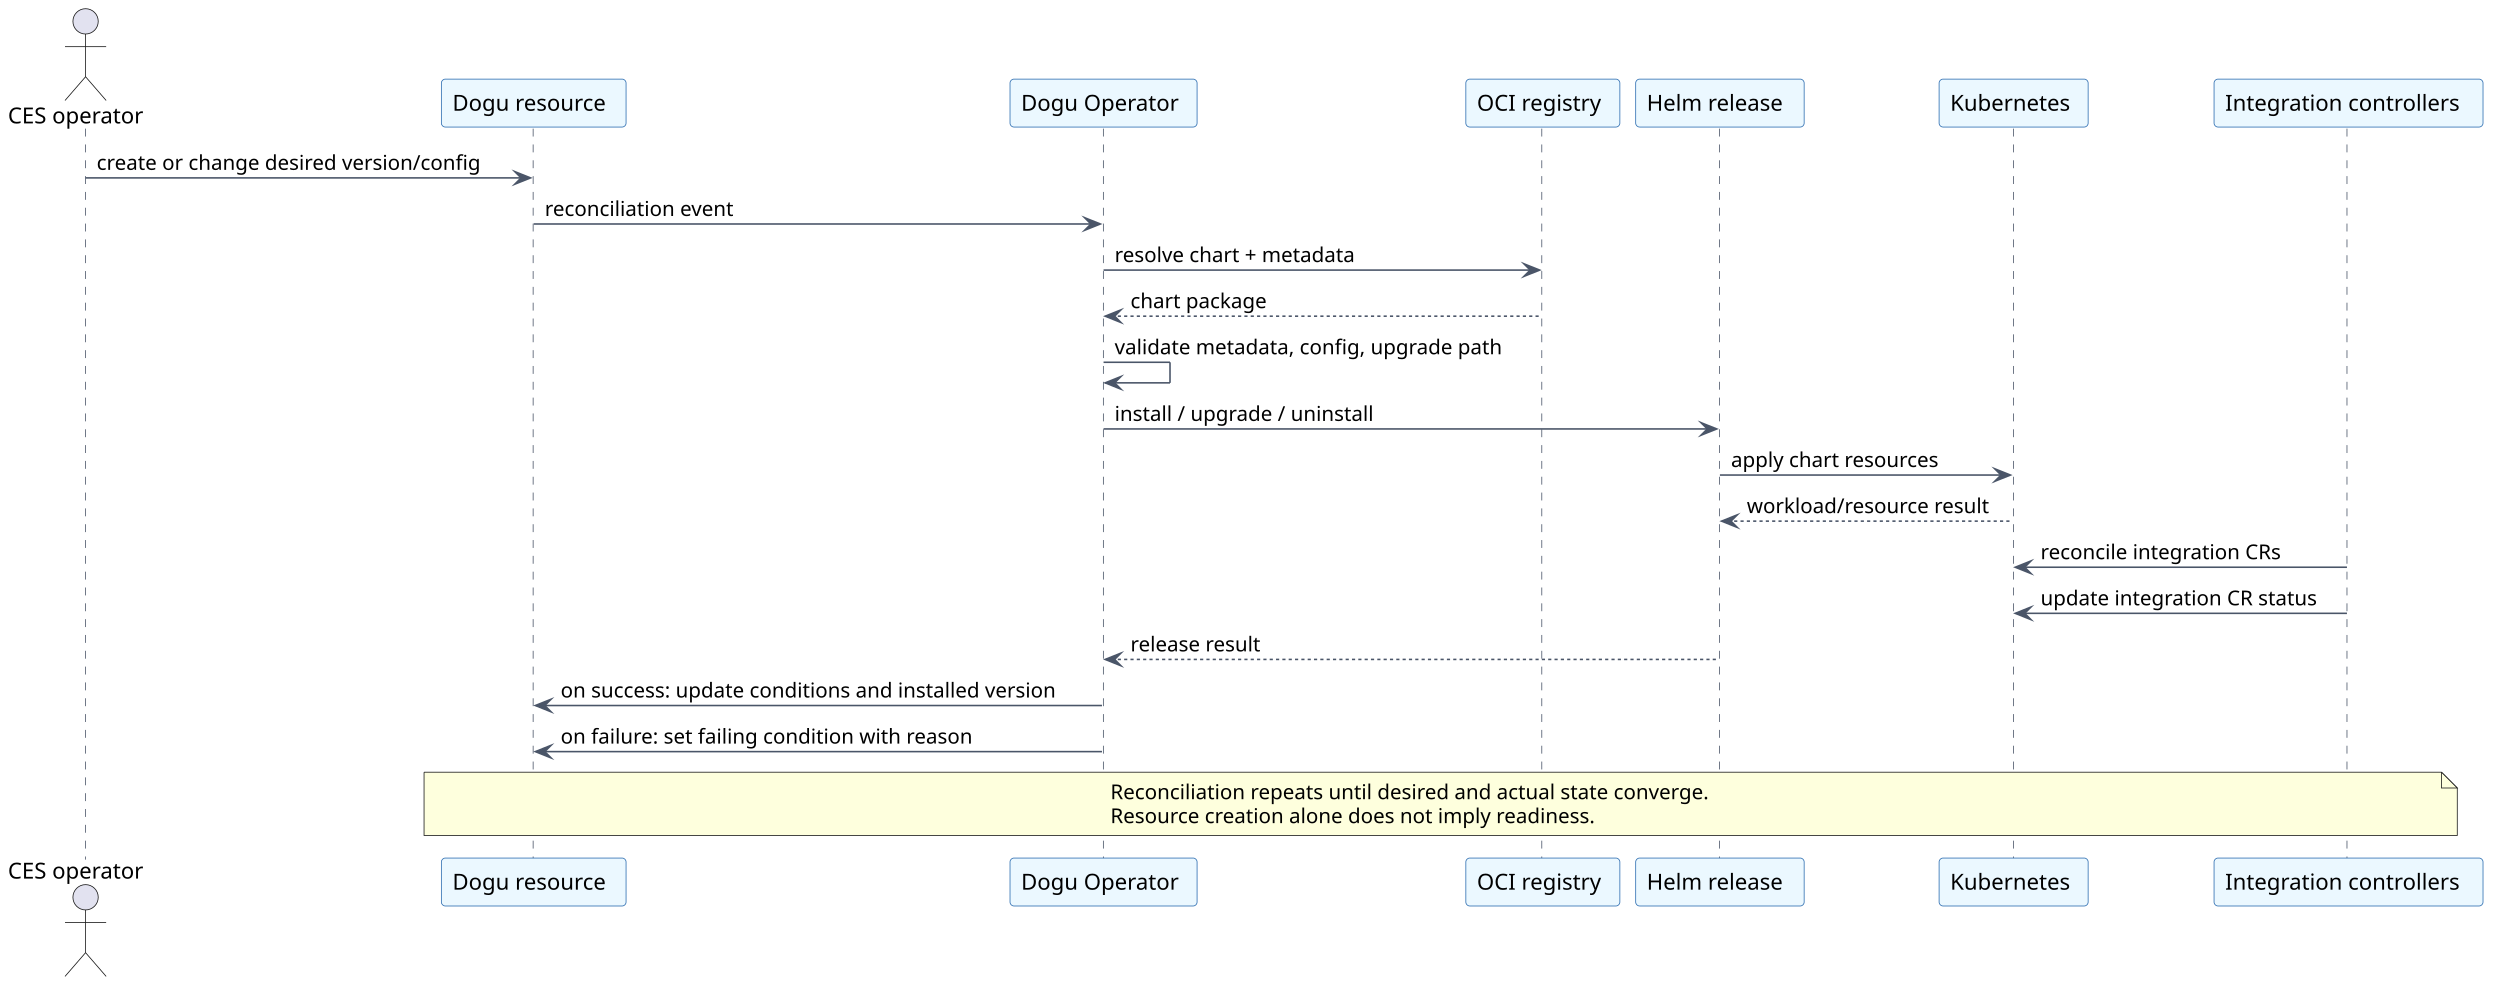
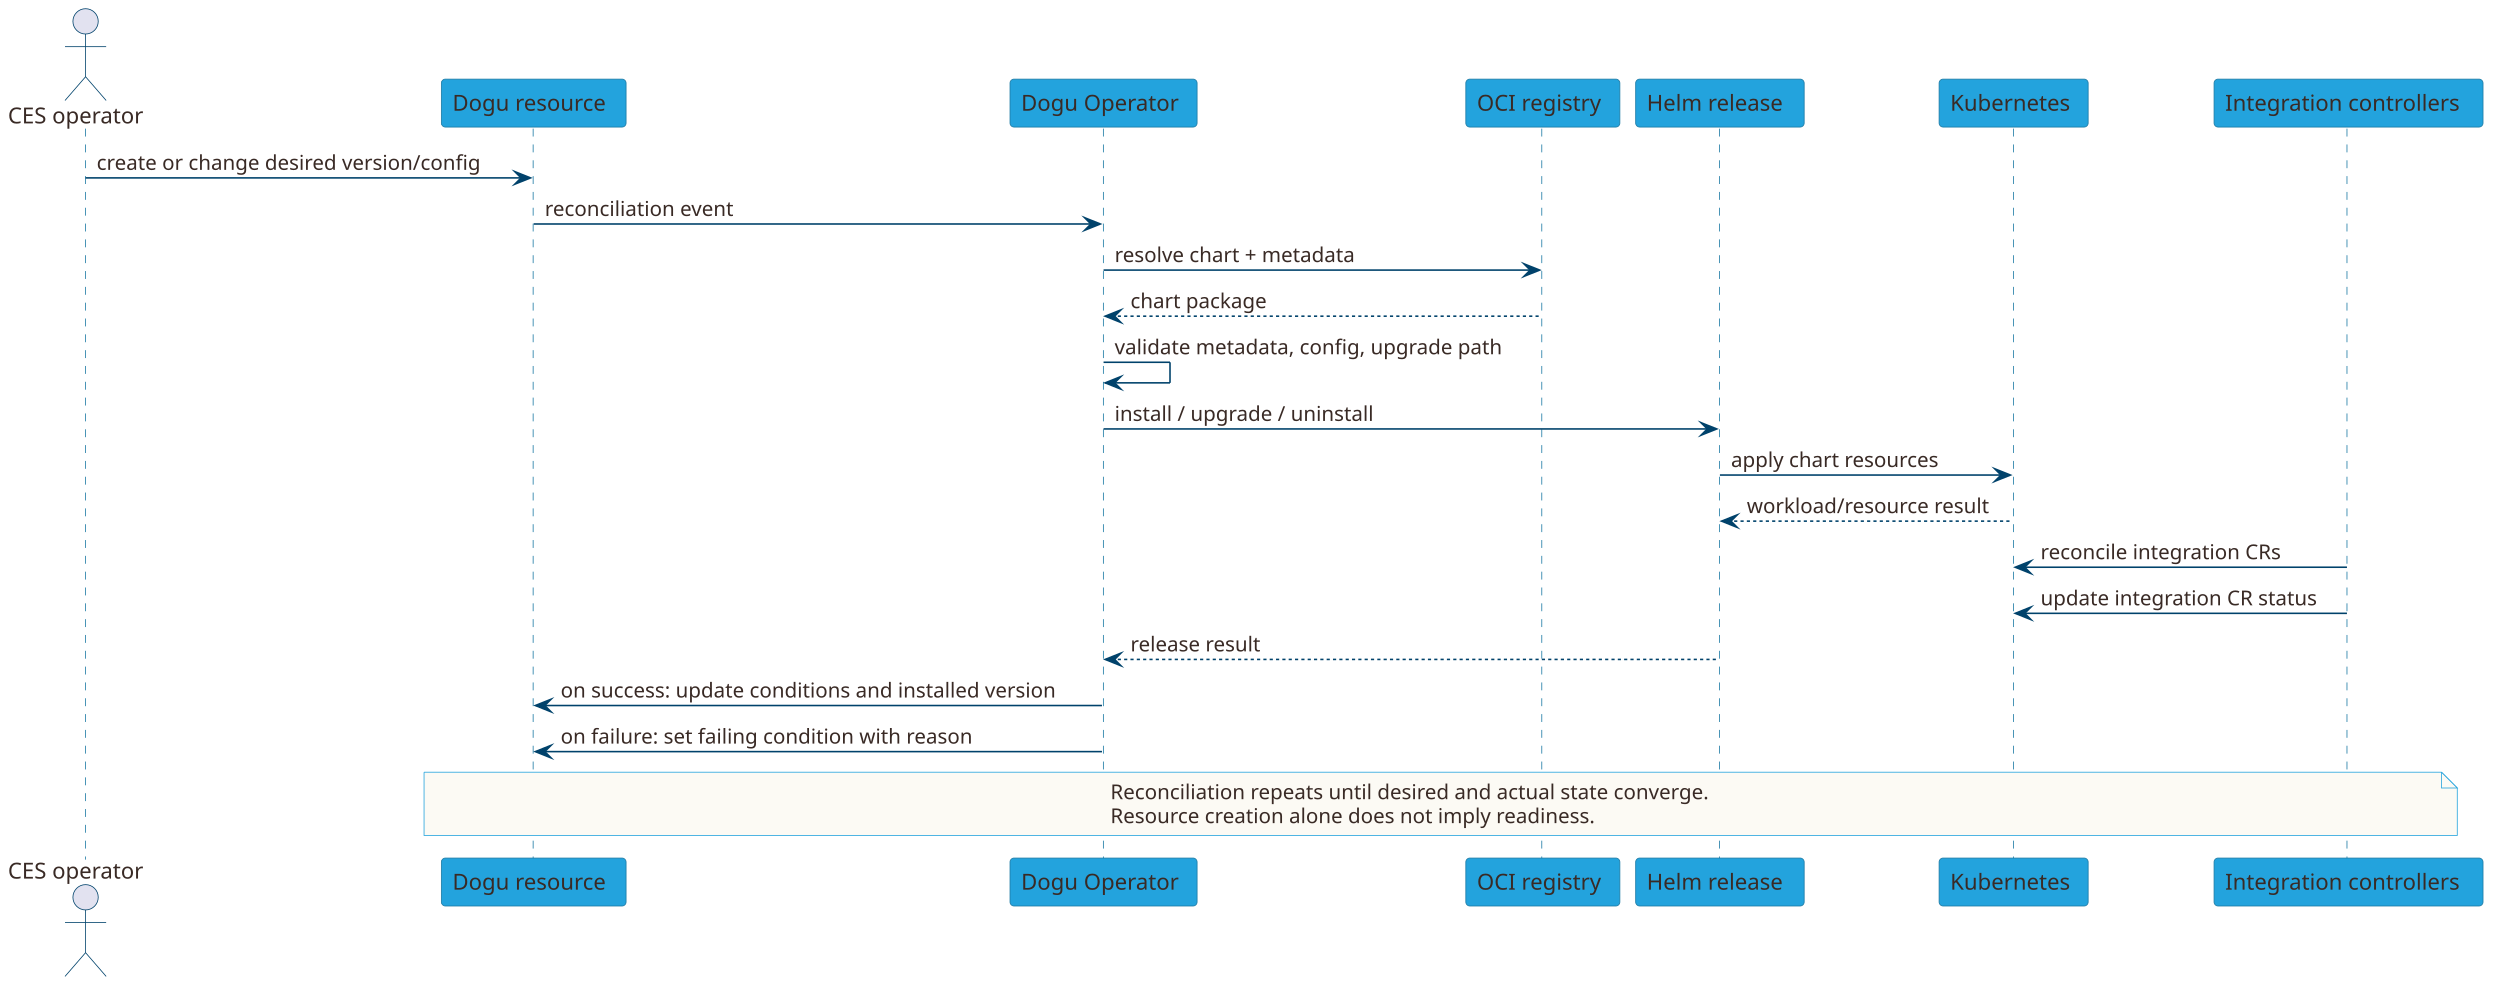
<svg xmlns="http://www.w3.org/2000/svg" contentStyleType="text/css" data-diagram-type="SEQUENCE" height="625px" preserveAspectRatio="none" style="width:1580px;height:625px;background:#FFFFFF;" version="1.1" viewBox="0 0 1580 625" width="1580px" zoomAndPan="magnify">
  <defs />
  <g>
-     <g class="participant-lifeline" data-entity-uid="part1" data-qualified-name="user" data-source-line="10" id="part1-lifeline">
+     <g class="participant-lifeline" data-entity-uid="part1" data-qualified-name="user" data-source-line="17" id="part1-lifeline">
      <g>
        <rect fill="#000000" fill-opacity="0" height="461.992" width="8" x="50.084" y="81.297" />
-         <line style="stroke:#4A5568;stroke-width:0.5;stroke-dasharray:5,5;" x1="54" x2="54" y1="81.297" y2="543.289" />
+         <line style="stroke:#1978A3;stroke-width:0.5;stroke-dasharray:5,5;" x1="54" x2="54" y1="81.297" y2="543.289" />
      </g>
    </g>
-     <g class="participant-lifeline" data-entity-uid="part2" data-qualified-name="dogu" data-source-line="11" id="part2-lifeline">
+     <g class="participant-lifeline" data-entity-uid="part2" data-qualified-name="dogu" data-source-line="18" id="part2-lifeline">
      <g>
        <rect fill="#000000" fill-opacity="0" height="461.992" width="8" x="333.31" y="81.297" />
-         <line style="stroke:#4A5568;stroke-width:0.5;stroke-dasharray:5,5;" x1="336.948" x2="336.948" y1="81.297" y2="543.289" />
+         <line style="stroke:#1978A3;stroke-width:0.5;stroke-dasharray:5,5;" x1="336.948" x2="336.948" y1="81.297" y2="543.289" />
      </g>
    </g>
-     <g class="participant-lifeline" data-entity-uid="part3" data-qualified-name="operator" data-source-line="12" id="part3-lifeline">
+     <g class="participant-lifeline" data-entity-uid="part3" data-qualified-name="operator" data-source-line="19" id="part3-lifeline">
      <g>
        <rect fill="#000000" fill-opacity="0" height="461.992" width="8" x="693.444" y="81.297" />
-         <line style="stroke:#4A5568;stroke-width:0.5;stroke-dasharray:5,5;" x1="697.333" x2="697.333" y1="81.297" y2="543.289" />
+         <line style="stroke:#1978A3;stroke-width:0.5;stroke-dasharray:5,5;" x1="697.333" x2="697.333" y1="81.297" y2="543.289" />
      </g>
    </g>
-     <g class="participant-lifeline" data-entity-uid="part4" data-qualified-name="registry" data-source-line="13" id="part4-lifeline">
+     <g class="participant-lifeline" data-entity-uid="part4" data-qualified-name="registry" data-source-line="20" id="part4-lifeline">
      <g>
        <rect fill="#000000" fill-opacity="0" height="461.992" width="8" x="971.081" y="81.297" />
-         <line style="stroke:#4A5568;stroke-width:0.5;stroke-dasharray:5,5;" x1="974.409" x2="974.409" y1="81.297" y2="543.289" />
+         <line style="stroke:#1978A3;stroke-width:0.5;stroke-dasharray:5,5;" x1="974.409" x2="974.409" y1="81.297" y2="543.289" />
      </g>
    </g>
-     <g class="participant-lifeline" data-entity-uid="part5" data-qualified-name="helm" data-source-line="14" id="part5-lifeline">
+     <g class="participant-lifeline" data-entity-uid="part5" data-qualified-name="helm" data-source-line="21" id="part5-lifeline">
      <g>
        <rect fill="#000000" fill-opacity="0" height="461.992" width="8" x="1082.991" y="81.297" />
-         <line style="stroke:#4A5568;stroke-width:0.5;stroke-dasharray:5,5;" x1="1086.753" x2="1086.753" y1="81.297" y2="543.289" />
+         <line style="stroke:#1978A3;stroke-width:0.5;stroke-dasharray:5,5;" x1="1086.753" x2="1086.753" y1="81.297" y2="543.289" />
      </g>
    </g>
-     <g class="participant-lifeline" data-entity-uid="part6" data-qualified-name="kubernetes" data-source-line="15" id="part6-lifeline">
+     <g class="participant-lifeline" data-entity-uid="part6" data-qualified-name="kubernetes" data-source-line="22" id="part6-lifeline">
      <g>
        <rect fill="#000000" fill-opacity="0" height="461.992" width="8" x="1268.609" y="81.297" />
-         <line style="stroke:#4A5568;stroke-width:0.5;stroke-dasharray:5,5;" x1="1272.513" x2="1272.513" y1="81.297" y2="543.289" />
+         <line style="stroke:#1978A3;stroke-width:0.5;stroke-dasharray:5,5;" x1="1272.513" x2="1272.513" y1="81.297" y2="543.289" />
      </g>
    </g>
-     <g class="participant-lifeline" data-entity-uid="part7" data-qualified-name="integrations" data-source-line="16" id="part7-lifeline">
+     <g class="participant-lifeline" data-entity-uid="part7" data-qualified-name="integrations" data-source-line="23" id="part7-lifeline">
      <g>
        <rect fill="#000000" fill-opacity="0" height="461.992" width="8" x="1480.277" y="81.297" />
-         <line style="stroke:#4A5568;stroke-width:0.5;stroke-dasharray:5,5;" x1="1483.286" x2="1483.286" y1="81.297" y2="543.289" />
+         <line style="stroke:#1978A3;stroke-width:0.5;stroke-dasharray:5,5;" x1="1483.286" x2="1483.286" y1="81.297" y2="543.289" />
      </g>
    </g>
-     <g class="participant participant-head" data-entity-uid="part1" data-qualified-name="user" data-source-line="10" id="part1-head">
-       <text fill="#000000" font-family="sans-serif" font-size="14" lengthAdjust="spacing" textLength="92.169" x="5" y="77.995">CES operator</text>
-       <ellipse cx="54.084" cy="13.5" fill="#E2E2F0" rx="8" ry="8" style="stroke:#181818;stroke-width:0.5;" />
-       <path d="M54.084,21.5 L54.084,48.5 M41.084,29.5 L67.085,29.5 M54.084,48.5 L41.084,63.5 M54.084,48.5 L67.085,63.5" fill="none" style="stroke:#181818;stroke-width:0.5;" />
+     <g class="participant participant-head" data-entity-uid="part1" data-qualified-name="user" data-source-line="17" id="part1-head">
+       <text fill="#392A25" font-family="sans-serif" font-size="14" lengthAdjust="spacing" textLength="92.169" x="5" y="77.995">CES operator</text>
+       <ellipse cx="54.084" cy="13.5" fill="#E2E2F0" rx="8" ry="8" style="stroke:#00426B;stroke-width:0.5;" />
+       <path d="M54.084,21.5 L54.084,48.5 M41.084,29.5 L67.085,29.5 M54.084,48.5 L41.084,63.5 M54.084,48.5 L67.085,63.5" fill="none" style="stroke:#00426B;stroke-width:0.5;" />
    </g>
-     <g class="participant participant-tail" data-entity-uid="part1" data-qualified-name="user" data-source-line="10" id="part1-tail">
-       <text fill="#000000" font-family="sans-serif" font-size="14" lengthAdjust="spacing" textLength="92.169" x="5" y="555.284">CES operator</text>
-       <ellipse cx="54.084" cy="567.086" fill="#E2E2F0" rx="8" ry="8" style="stroke:#181818;stroke-width:0.5;" />
-       <path d="M54.084,575.086 L54.084,602.086 M41.084,583.086 L67.085,583.086 M54.084,602.086 L41.084,617.086 M54.084,602.086 L67.085,617.086" fill="none" style="stroke:#181818;stroke-width:0.5;" />
+     <g class="participant participant-tail" data-entity-uid="part1" data-qualified-name="user" data-source-line="17" id="part1-tail">
+       <text fill="#392A25" font-family="sans-serif" font-size="14" lengthAdjust="spacing" textLength="92.169" x="5" y="555.284">CES operator</text>
+       <ellipse cx="54.084" cy="567.086" fill="#E2E2F0" rx="8" ry="8" style="stroke:#00426B;stroke-width:0.5;" />
+       <path d="M54.084,575.086 L54.084,602.086 M41.084,583.086 L67.085,583.086 M54.084,602.086 L41.084,617.086 M54.084,602.086 L67.085,617.086" fill="none" style="stroke:#00426B;stroke-width:0.5;" />
    </g>
-     <g class="participant participant-head" data-entity-uid="part2" data-qualified-name="dogu" data-source-line="11" id="part2-head">
-       <rect fill="#EBF8FF" height="30.297" rx="2.5" ry="2.5" style="stroke:#2B6CB0;stroke-width:0.5;" width="116.724" x="278.948" y="50" />
-       <text fill="#000000" font-family="sans-serif" font-size="14" lengthAdjust="spacing" textLength="102.724" x="285.948" y="69.995">Dogu resource</text>
+     <g class="participant participant-head" data-entity-uid="part2" data-qualified-name="dogu" data-source-line="18" id="part2-head">
+       <rect fill="#23A3DD" height="30.297" rx="2.5" ry="2.5" style="stroke:#1978A3;stroke-width:0.5;" width="116.724" x="278.948" y="50" />
+       <text fill="#392A25" font-family="sans-serif" font-size="14" lengthAdjust="spacing" textLength="102.724" x="285.948" y="69.995">Dogu resource</text>
    </g>
-     <g class="participant participant-tail" data-entity-uid="part2" data-qualified-name="dogu" data-source-line="11" id="part2-tail">
-       <rect fill="#EBF8FF" height="30.297" rx="2.5" ry="2.5" style="stroke:#2B6CB0;stroke-width:0.5;" width="116.724" x="278.948" y="542.289" />
-       <text fill="#000000" font-family="sans-serif" font-size="14" lengthAdjust="spacing" textLength="102.724" x="285.948" y="562.284">Dogu resource</text>
+     <g class="participant participant-tail" data-entity-uid="part2" data-qualified-name="dogu" data-source-line="18" id="part2-tail">
+       <rect fill="#23A3DD" height="30.297" rx="2.5" ry="2.5" style="stroke:#1978A3;stroke-width:0.5;" width="116.724" x="278.948" y="542.289" />
+       <text fill="#392A25" font-family="sans-serif" font-size="14" lengthAdjust="spacing" textLength="102.724" x="285.948" y="562.284">Dogu resource</text>
    </g>
-     <g class="participant participant-head" data-entity-uid="part3" data-qualified-name="operator" data-source-line="12" id="part3-head">
-       <rect fill="#EBF8FF" height="30.297" rx="2.5" ry="2.5" style="stroke:#2B6CB0;stroke-width:0.5;" width="118.221" x="638.333" y="50" />
-       <text fill="#000000" font-family="sans-serif" font-size="14" lengthAdjust="spacing" textLength="104.221" x="645.333" y="69.995">Dogu Operator</text>
+     <g class="participant participant-head" data-entity-uid="part3" data-qualified-name="operator" data-source-line="19" id="part3-head">
+       <rect fill="#23A3DD" height="30.297" rx="2.5" ry="2.5" style="stroke:#1978A3;stroke-width:0.5;" width="118.221" x="638.333" y="50" />
+       <text fill="#392A25" font-family="sans-serif" font-size="14" lengthAdjust="spacing" textLength="104.221" x="645.333" y="69.995">Dogu Operator</text>
    </g>
-     <g class="participant participant-tail" data-entity-uid="part3" data-qualified-name="operator" data-source-line="12" id="part3-tail">
-       <rect fill="#EBF8FF" height="30.297" rx="2.5" ry="2.5" style="stroke:#2B6CB0;stroke-width:0.5;" width="118.221" x="638.333" y="542.289" />
-       <text fill="#000000" font-family="sans-serif" font-size="14" lengthAdjust="spacing" textLength="104.221" x="645.333" y="562.284">Dogu Operator</text>
+     <g class="participant participant-tail" data-entity-uid="part3" data-qualified-name="operator" data-source-line="19" id="part3-tail">
+       <rect fill="#23A3DD" height="30.297" rx="2.5" ry="2.5" style="stroke:#1978A3;stroke-width:0.5;" width="118.221" x="638.333" y="542.289" />
+       <text fill="#392A25" font-family="sans-serif" font-size="14" lengthAdjust="spacing" textLength="104.221" x="645.333" y="562.284">Dogu Operator</text>
    </g>
-     <g class="participant participant-head" data-entity-uid="part4" data-qualified-name="registry" data-source-line="13" id="part4-head">
-       <rect fill="#EBF8FF" height="30.297" rx="2.5" ry="2.5" style="stroke:#2B6CB0;stroke-width:0.5;" width="97.344" x="926.409" y="50" />
-       <text fill="#000000" font-family="sans-serif" font-size="14" lengthAdjust="spacing" textLength="83.344" x="933.409" y="69.995">OCI registry</text>
+     <g class="participant participant-head" data-entity-uid="part4" data-qualified-name="registry" data-source-line="20" id="part4-head">
+       <rect fill="#23A3DD" height="30.297" rx="2.5" ry="2.5" style="stroke:#1978A3;stroke-width:0.5;" width="97.344" x="926.409" y="50" />
+       <text fill="#392A25" font-family="sans-serif" font-size="14" lengthAdjust="spacing" textLength="83.344" x="933.409" y="69.995">OCI registry</text>
    </g>
-     <g class="participant participant-tail" data-entity-uid="part4" data-qualified-name="registry" data-source-line="13" id="part4-tail">
-       <rect fill="#EBF8FF" height="30.297" rx="2.5" ry="2.5" style="stroke:#2B6CB0;stroke-width:0.5;" width="97.344" x="926.409" y="542.289" />
-       <text fill="#000000" font-family="sans-serif" font-size="14" lengthAdjust="spacing" textLength="83.344" x="933.409" y="562.284">OCI registry</text>
+     <g class="participant participant-tail" data-entity-uid="part4" data-qualified-name="registry" data-source-line="20" id="part4-tail">
+       <rect fill="#23A3DD" height="30.297" rx="2.5" ry="2.5" style="stroke:#1978A3;stroke-width:0.5;" width="97.344" x="926.409" y="542.289" />
+       <text fill="#392A25" font-family="sans-serif" font-size="14" lengthAdjust="spacing" textLength="83.344" x="933.409" y="562.284">OCI registry</text>
    </g>
-     <g class="participant participant-head" data-entity-uid="part5" data-qualified-name="helm" data-source-line="14" id="part5-head">
-       <rect fill="#EBF8FF" height="30.297" rx="2.5" ry="2.5" style="stroke:#2B6CB0;stroke-width:0.5;" width="106.477" x="1033.753" y="50" />
-       <text fill="#000000" font-family="sans-serif" font-size="14" lengthAdjust="spacing" textLength="92.477" x="1040.753" y="69.995">Helm release</text>
+     <g class="participant participant-head" data-entity-uid="part5" data-qualified-name="helm" data-source-line="21" id="part5-head">
+       <rect fill="#23A3DD" height="30.297" rx="2.5" ry="2.5" style="stroke:#1978A3;stroke-width:0.5;" width="106.477" x="1033.753" y="50" />
+       <text fill="#392A25" font-family="sans-serif" font-size="14" lengthAdjust="spacing" textLength="92.477" x="1040.753" y="69.995">Helm release</text>
    </g>
-     <g class="participant participant-tail" data-entity-uid="part5" data-qualified-name="helm" data-source-line="14" id="part5-tail">
-       <rect fill="#EBF8FF" height="30.297" rx="2.5" ry="2.5" style="stroke:#2B6CB0;stroke-width:0.5;" width="106.477" x="1033.753" y="542.289" />
-       <text fill="#000000" font-family="sans-serif" font-size="14" lengthAdjust="spacing" textLength="92.477" x="1040.753" y="562.284">Helm release</text>
+     <g class="participant participant-tail" data-entity-uid="part5" data-qualified-name="helm" data-source-line="21" id="part5-tail">
+       <rect fill="#23A3DD" height="30.297" rx="2.5" ry="2.5" style="stroke:#1978A3;stroke-width:0.5;" width="106.477" x="1033.753" y="542.289" />
+       <text fill="#392A25" font-family="sans-serif" font-size="14" lengthAdjust="spacing" textLength="92.477" x="1040.753" y="562.284">Helm release</text>
    </g>
-     <g class="participant participant-head" data-entity-uid="part6" data-qualified-name="kubernetes" data-source-line="15" id="part6-head">
-       <rect fill="#EBF8FF" height="30.297" rx="2.5" ry="2.5" style="stroke:#2B6CB0;stroke-width:0.5;" width="94.192" x="1225.513" y="50" />
-       <text fill="#000000" font-family="sans-serif" font-size="14" lengthAdjust="spacing" textLength="80.192" x="1232.513" y="69.995">Kubernetes</text>
+     <g class="participant participant-head" data-entity-uid="part6" data-qualified-name="kubernetes" data-source-line="22" id="part6-head">
+       <rect fill="#23A3DD" height="30.297" rx="2.5" ry="2.5" style="stroke:#1978A3;stroke-width:0.5;" width="94.192" x="1225.513" y="50" />
+       <text fill="#392A25" font-family="sans-serif" font-size="14" lengthAdjust="spacing" textLength="80.192" x="1232.513" y="69.995">Kubernetes</text>
    </g>
-     <g class="participant participant-tail" data-entity-uid="part6" data-qualified-name="kubernetes" data-source-line="15" id="part6-tail">
-       <rect fill="#EBF8FF" height="30.297" rx="2.5" ry="2.5" style="stroke:#2B6CB0;stroke-width:0.5;" width="94.192" x="1225.513" y="542.289" />
-       <text fill="#000000" font-family="sans-serif" font-size="14" lengthAdjust="spacing" textLength="80.192" x="1232.513" y="562.284">Kubernetes</text>
+     <g class="participant participant-tail" data-entity-uid="part6" data-qualified-name="kubernetes" data-source-line="22" id="part6-tail">
+       <rect fill="#23A3DD" height="30.297" rx="2.5" ry="2.5" style="stroke:#1978A3;stroke-width:0.5;" width="94.192" x="1225.513" y="542.289" />
+       <text fill="#392A25" font-family="sans-serif" font-size="14" lengthAdjust="spacing" textLength="80.192" x="1232.513" y="562.284">Kubernetes</text>
    </g>
-     <g class="participant participant-head" data-entity-uid="part7" data-qualified-name="integrations" data-source-line="16" id="part7-head">
-       <rect fill="#EBF8FF" height="30.297" rx="2.5" ry="2.5" style="stroke:#2B6CB0;stroke-width:0.5;" width="169.982" x="1399.286" y="50" />
-       <text fill="#000000" font-family="sans-serif" font-size="14" lengthAdjust="spacing" textLength="155.982" x="1406.286" y="69.995">Integration controllers</text>
+     <g class="participant participant-head" data-entity-uid="part7" data-qualified-name="integrations" data-source-line="23" id="part7-head">
+       <rect fill="#23A3DD" height="30.297" rx="2.5" ry="2.5" style="stroke:#1978A3;stroke-width:0.5;" width="169.982" x="1399.286" y="50" />
+       <text fill="#392A25" font-family="sans-serif" font-size="14" lengthAdjust="spacing" textLength="155.982" x="1406.286" y="69.995">Integration controllers</text>
    </g>
-     <g class="participant participant-tail" data-entity-uid="part7" data-qualified-name="integrations" data-source-line="16" id="part7-tail">
-       <rect fill="#EBF8FF" height="30.297" rx="2.5" ry="2.5" style="stroke:#2B6CB0;stroke-width:0.5;" width="169.982" x="1399.286" y="542.289" />
-       <text fill="#000000" font-family="sans-serif" font-size="14" lengthAdjust="spacing" textLength="155.982" x="1406.286" y="562.284">Integration controllers</text>
+     <g class="participant participant-tail" data-entity-uid="part7" data-qualified-name="integrations" data-source-line="23" id="part7-tail">
+       <rect fill="#23A3DD" height="30.297" rx="2.5" ry="2.5" style="stroke:#1978A3;stroke-width:0.5;" width="169.982" x="1399.286" y="542.289" />
+       <text fill="#392A25" font-family="sans-serif" font-size="14" lengthAdjust="spacing" textLength="155.982" x="1406.286" y="562.284">Integration controllers</text>
    </g>
-     <g class="message" data-entity-1="part1" data-entity-2="part2" data-source-line="18" id="msg1">
-       <polygon fill="#4A5568" points="325.31,108.43,335.31,112.43,325.31,116.43,329.31,112.43" style="stroke:#4A5568;stroke-width:1;stroke-linejoin:miter;stroke-miterlimit:10;" />
-       <line style="stroke:#4A5568;stroke-width:1;" x1="54.084" x2="331.31" y1="112.43" y2="112.43" />
-       <text fill="#000000" font-family="sans-serif" font-size="13" lengthAdjust="spacing" textLength="259.226" x="61.084" y="107.364">create or change desired version/config</text>
+     <g class="message" data-entity-1="part1" data-entity-2="part2" data-source-line="25" id="msg1">
+       <polygon fill="#00426B" points="325.31,108.43,335.31,112.43,325.31,116.43,329.31,112.43" style="stroke:#00426B;stroke-width:1;stroke-linejoin:miter;stroke-miterlimit:10;" />
+       <line style="stroke:#00426B;stroke-width:1;" x1="54.084" x2="331.31" y1="112.43" y2="112.43" />
+       <text fill="#392A25" font-family="sans-serif" font-size="13" lengthAdjust="spacing" textLength="259.226" x="61.084" y="107.364">create or change desired version/config</text>
    </g>
-     <g class="message" data-entity-1="part2" data-entity-2="part3" data-source-line="19" id="msg2">
-       <polygon fill="#4A5568" points="685.444,137.562,695.444,141.562,685.444,145.562,689.444,141.562" style="stroke:#4A5568;stroke-width:1;stroke-linejoin:miter;stroke-miterlimit:10;" />
-       <line style="stroke:#4A5568;stroke-width:1;" x1="337.31" x2="691.444" y1="141.562" y2="141.562" />
-       <text fill="#000000" font-family="sans-serif" font-size="13" lengthAdjust="spacing" textLength="128.692" x="344.31" y="136.497">reconciliation event</text>
+     <g class="message" data-entity-1="part2" data-entity-2="part3" data-source-line="26" id="msg2">
+       <polygon fill="#00426B" points="685.444,137.562,695.444,141.562,685.444,145.562,689.444,141.562" style="stroke:#00426B;stroke-width:1;stroke-linejoin:miter;stroke-miterlimit:10;" />
+       <line style="stroke:#00426B;stroke-width:1;" x1="337.31" x2="691.444" y1="141.562" y2="141.562" />
+       <text fill="#392A25" font-family="sans-serif" font-size="13" lengthAdjust="spacing" textLength="128.692" x="344.31" y="136.497">reconciliation event</text>
    </g>
-     <g class="message" data-entity-1="part3" data-entity-2="part4" data-source-line="20" id="msg3">
-       <polygon fill="#4A5568" points="963.081,166.695,973.081,170.695,963.081,174.695,967.081,170.695" style="stroke:#4A5568;stroke-width:1;stroke-linejoin:miter;stroke-miterlimit:10;" />
-       <line style="stroke:#4A5568;stroke-width:1;" x1="697.444" x2="969.081" y1="170.695" y2="170.695" />
-       <text fill="#000000" font-family="sans-serif" font-size="13" lengthAdjust="spacing" textLength="167.464" x="704.444" y="165.629">resolve chart + metadata</text>
+     <g class="message" data-entity-1="part3" data-entity-2="part4" data-source-line="27" id="msg3">
+       <polygon fill="#00426B" points="963.081,166.695,973.081,170.695,963.081,174.695,967.081,170.695" style="stroke:#00426B;stroke-width:1;stroke-linejoin:miter;stroke-miterlimit:10;" />
+       <line style="stroke:#00426B;stroke-width:1;" x1="697.444" x2="969.081" y1="170.695" y2="170.695" />
+       <text fill="#392A25" font-family="sans-serif" font-size="13" lengthAdjust="spacing" textLength="167.464" x="704.444" y="165.629">resolve chart + metadata</text>
    </g>
-     <g class="message" data-entity-1="part4" data-entity-2="part3" data-source-line="21" id="msg4">
-       <polygon fill="#4A5568" points="708.444,195.828,698.444,199.828,708.444,203.828,704.444,199.828" style="stroke:#4A5568;stroke-width:1;stroke-linejoin:miter;stroke-miterlimit:10;" />
-       <line style="stroke:#4A5568;stroke-width:1;stroke-dasharray:2,2;" x1="702.444" x2="974.081" y1="199.828" y2="199.828" />
-       <text fill="#000000" font-family="sans-serif" font-size="13" lengthAdjust="spacing" textLength="93.038" x="714.444" y="194.762">chart package</text>
+     <g class="message" data-entity-1="part4" data-entity-2="part3" data-source-line="28" id="msg4">
+       <polygon fill="#00426B" points="708.444,195.828,698.444,199.828,708.444,203.828,704.444,199.828" style="stroke:#00426B;stroke-width:1;stroke-linejoin:miter;stroke-miterlimit:10;" />
+       <line style="stroke:#00426B;stroke-width:1;stroke-dasharray:2,2;" x1="702.444" x2="974.081" y1="199.828" y2="199.828" />
+       <text fill="#392A25" font-family="sans-serif" font-size="13" lengthAdjust="spacing" textLength="93.038" x="714.444" y="194.762">chart package</text>
    </g>
-     <g class="message" data-entity-1="part3" data-entity-2="part3" data-source-line="22" id="msg5">
-       <line style="stroke:#4A5568;stroke-width:1;" x1="697.444" x2="739.444" y1="228.961" y2="228.961" />
-       <line style="stroke:#4A5568;stroke-width:1;" x1="739.444" x2="739.444" y1="228.961" y2="241.961" />
-       <line style="stroke:#4A5568;stroke-width:1;" x1="698.444" x2="739.444" y1="241.961" y2="241.961" />
-       <polygon fill="#4A5568" points="708.444,237.961,698.444,241.961,708.444,245.961,704.444,241.961" style="stroke:#4A5568;stroke-width:1;stroke-linejoin:miter;stroke-miterlimit:10;" />
-       <text fill="#000000" font-family="sans-serif" font-size="13" lengthAdjust="spacing" textLength="263.637" x="704.444" y="223.895">validate metadata, config, upgrade path</text>
+     <g class="message" data-entity-1="part3" data-entity-2="part3" data-source-line="29" id="msg5">
+       <line style="stroke:#00426B;stroke-width:1;" x1="697.444" x2="739.444" y1="228.961" y2="228.961" />
+       <line style="stroke:#00426B;stroke-width:1;" x1="739.444" x2="739.444" y1="228.961" y2="241.961" />
+       <line style="stroke:#00426B;stroke-width:1;" x1="698.444" x2="739.444" y1="241.961" y2="241.961" />
+       <polygon fill="#00426B" points="708.444,237.961,698.444,241.961,708.444,245.961,704.444,241.961" style="stroke:#00426B;stroke-width:1;stroke-linejoin:miter;stroke-miterlimit:10;" />
+       <text fill="#392A25" font-family="sans-serif" font-size="13" lengthAdjust="spacing" textLength="263.637" x="704.444" y="223.895">validate metadata, config, upgrade path</text>
    </g>
-     <g class="message" data-entity-1="part3" data-entity-2="part5" data-source-line="24" id="msg6">
-       <polygon fill="#4A5568" points="1074.991,267.094,1084.991,271.094,1074.991,275.094,1078.991,271.094" style="stroke:#4A5568;stroke-width:1;stroke-linejoin:miter;stroke-miterlimit:10;" />
-       <line style="stroke:#4A5568;stroke-width:1;" x1="697.444" x2="1080.991" y1="271.094" y2="271.094" />
-       <text fill="#000000" font-family="sans-serif" font-size="13" lengthAdjust="spacing" textLength="173.894" x="704.444" y="266.028">install / upgrade / uninstall</text>
+     <g class="message" data-entity-1="part3" data-entity-2="part5" data-source-line="31" id="msg6">
+       <polygon fill="#00426B" points="1074.991,267.094,1084.991,271.094,1074.991,275.094,1078.991,271.094" style="stroke:#00426B;stroke-width:1;stroke-linejoin:miter;stroke-miterlimit:10;" />
+       <line style="stroke:#00426B;stroke-width:1;" x1="697.444" x2="1080.991" y1="271.094" y2="271.094" />
+       <text fill="#392A25" font-family="sans-serif" font-size="13" lengthAdjust="spacing" textLength="173.894" x="704.444" y="266.028">install / upgrade / uninstall</text>
    </g>
-     <g class="message" data-entity-1="part5" data-entity-2="part6" data-source-line="25" id="msg7">
-       <polygon fill="#4A5568" points="1260.609,296.227,1270.609,300.227,1260.609,304.227,1264.609,300.227" style="stroke:#4A5568;stroke-width:1;stroke-linejoin:miter;stroke-miterlimit:10;" />
-       <line style="stroke:#4A5568;stroke-width:1;" x1="1086.991" x2="1266.609" y1="300.227" y2="300.227" />
-       <text fill="#000000" font-family="sans-serif" font-size="13" lengthAdjust="spacing" textLength="141.407" x="1093.991" y="295.161">apply chart resources</text>
+     <g class="message" data-entity-1="part5" data-entity-2="part6" data-source-line="32" id="msg7">
+       <polygon fill="#00426B" points="1260.609,296.227,1270.609,300.227,1260.609,304.227,1264.609,300.227" style="stroke:#00426B;stroke-width:1;stroke-linejoin:miter;stroke-miterlimit:10;" />
+       <line style="stroke:#00426B;stroke-width:1;" x1="1086.991" x2="1266.609" y1="300.227" y2="300.227" />
+       <text fill="#392A25" font-family="sans-serif" font-size="13" lengthAdjust="spacing" textLength="141.407" x="1093.991" y="295.161">apply chart resources</text>
    </g>
-     <g class="message" data-entity-1="part6" data-entity-2="part5" data-source-line="26" id="msg8">
-       <polygon fill="#4A5568" points="1097.991,325.359,1087.991,329.359,1097.991,333.359,1093.991,329.359" style="stroke:#4A5568;stroke-width:1;stroke-linejoin:miter;stroke-miterlimit:10;" />
-       <line style="stroke:#4A5568;stroke-width:1;stroke-dasharray:2,2;" x1="1091.991" x2="1271.609" y1="329.359" y2="329.359" />
-       <text fill="#000000" font-family="sans-serif" font-size="13" lengthAdjust="spacing" textLength="161.618" x="1103.991" y="324.293">workload/resource result</text>
+     <g class="message" data-entity-1="part6" data-entity-2="part5" data-source-line="33" id="msg8">
+       <polygon fill="#00426B" points="1097.991,325.359,1087.991,329.359,1097.991,333.359,1093.991,329.359" style="stroke:#00426B;stroke-width:1;stroke-linejoin:miter;stroke-miterlimit:10;" />
+       <line style="stroke:#00426B;stroke-width:1;stroke-dasharray:2,2;" x1="1091.991" x2="1271.609" y1="329.359" y2="329.359" />
+       <text fill="#392A25" font-family="sans-serif" font-size="13" lengthAdjust="spacing" textLength="161.618" x="1103.991" y="324.293">workload/resource result</text>
    </g>
-     <g class="message" data-entity-1="part7" data-entity-2="part6" data-source-line="27" id="msg9">
-       <polygon fill="#4A5568" points="1283.609,354.492,1273.609,358.492,1283.609,362.492,1279.609,358.492" style="stroke:#4A5568;stroke-width:1;stroke-linejoin:miter;stroke-miterlimit:10;" />
-       <line style="stroke:#4A5568;stroke-width:1;" x1="1277.609" x2="1483.277" y1="358.492" y2="358.492" />
-       <text fill="#000000" font-family="sans-serif" font-size="13" lengthAdjust="spacing" textLength="163.611" x="1289.609" y="353.426">reconcile integration CRs</text>
+     <g class="message" data-entity-1="part7" data-entity-2="part6" data-source-line="34" id="msg9">
+       <polygon fill="#00426B" points="1283.609,354.492,1273.609,358.492,1283.609,362.492,1279.609,358.492" style="stroke:#00426B;stroke-width:1;stroke-linejoin:miter;stroke-miterlimit:10;" />
+       <line style="stroke:#00426B;stroke-width:1;" x1="1277.609" x2="1483.277" y1="358.492" y2="358.492" />
+       <text fill="#392A25" font-family="sans-serif" font-size="13" lengthAdjust="spacing" textLength="163.611" x="1289.609" y="353.426">reconcile integration CRs</text>
    </g>
-     <g class="message" data-entity-1="part7" data-entity-2="part6" data-source-line="28" id="msg10">
-       <polygon fill="#4A5568" points="1283.609,383.625,1273.609,387.625,1283.609,391.625,1279.609,387.625" style="stroke:#4A5568;stroke-width:1;stroke-linejoin:miter;stroke-miterlimit:10;" />
-       <line style="stroke:#4A5568;stroke-width:1;" x1="1277.609" x2="1483.277" y1="387.625" y2="387.625" />
-       <text fill="#000000" font-family="sans-serif" font-size="13" lengthAdjust="spacing" textLength="187.668" x="1289.609" y="382.559">update integration CR status</text>
+     <g class="message" data-entity-1="part7" data-entity-2="part6" data-source-line="35" id="msg10">
+       <polygon fill="#00426B" points="1283.609,383.625,1273.609,387.625,1283.609,391.625,1279.609,387.625" style="stroke:#00426B;stroke-width:1;stroke-linejoin:miter;stroke-miterlimit:10;" />
+       <line style="stroke:#00426B;stroke-width:1;" x1="1277.609" x2="1483.277" y1="387.625" y2="387.625" />
+       <text fill="#392A25" font-family="sans-serif" font-size="13" lengthAdjust="spacing" textLength="187.668" x="1289.609" y="382.559">update integration CR status</text>
    </g>
-     <g class="message" data-entity-1="part5" data-entity-2="part3" data-source-line="29" id="msg11">
-       <polygon fill="#4A5568" points="708.444,412.758,698.444,416.758,708.444,420.758,704.444,416.758" style="stroke:#4A5568;stroke-width:1;stroke-linejoin:miter;stroke-miterlimit:10;" />
-       <line style="stroke:#4A5568;stroke-width:1;stroke-dasharray:2,2;" x1="702.444" x2="1085.991" y1="416.758" y2="416.758" />
-       <text fill="#000000" font-family="sans-serif" font-size="13" lengthAdjust="spacing" textLength="88.886" x="714.444" y="411.692">release result</text>
+     <g class="message" data-entity-1="part5" data-entity-2="part3" data-source-line="36" id="msg11">
+       <polygon fill="#00426B" points="708.444,412.758,698.444,416.758,708.444,420.758,704.444,416.758" style="stroke:#00426B;stroke-width:1;stroke-linejoin:miter;stroke-miterlimit:10;" />
+       <line style="stroke:#00426B;stroke-width:1;stroke-dasharray:2,2;" x1="702.444" x2="1085.991" y1="416.758" y2="416.758" />
+       <text fill="#392A25" font-family="sans-serif" font-size="13" lengthAdjust="spacing" textLength="88.886" x="714.444" y="411.692">release result</text>
    </g>
-     <g class="message" data-entity-1="part3" data-entity-2="part2" data-source-line="30" id="msg12">
-       <polygon fill="#4A5568" points="348.31,441.891,338.31,445.891,348.31,449.891,344.31,445.891" style="stroke:#4A5568;stroke-width:1;stroke-linejoin:miter;stroke-miterlimit:10;" />
-       <line style="stroke:#4A5568;stroke-width:1;" x1="342.31" x2="696.444" y1="445.891" y2="445.891" />
-       <text fill="#000000" font-family="sans-serif" font-size="13" lengthAdjust="spacing" textLength="336.134" x="354.31" y="440.825">on success: update conditions and installed version</text>
+     <g class="message" data-entity-1="part3" data-entity-2="part2" data-source-line="37" id="msg12">
+       <polygon fill="#00426B" points="348.31,441.891,338.31,445.891,348.31,449.891,344.31,445.891" style="stroke:#00426B;stroke-width:1;stroke-linejoin:miter;stroke-miterlimit:10;" />
+       <line style="stroke:#00426B;stroke-width:1;" x1="342.31" x2="696.444" y1="445.891" y2="445.891" />
+       <text fill="#392A25" font-family="sans-serif" font-size="13" lengthAdjust="spacing" textLength="336.134" x="354.31" y="440.825">on success: update conditions and installed version</text>
    </g>
-     <g class="message" data-entity-1="part3" data-entity-2="part2" data-source-line="31" id="msg13">
-       <polygon fill="#4A5568" points="348.31,471.023,338.31,475.023,348.31,479.023,344.31,475.023" style="stroke:#4A5568;stroke-width:1;stroke-linejoin:miter;stroke-miterlimit:10;" />
-       <line style="stroke:#4A5568;stroke-width:1;" x1="342.31" x2="696.444" y1="475.023" y2="475.023" />
-       <text fill="#000000" font-family="sans-serif" font-size="13" lengthAdjust="spacing" textLength="278.415" x="354.31" y="469.957">on failure: set failing condition with reason</text>
+     <g class="message" data-entity-1="part3" data-entity-2="part2" data-source-line="38" id="msg13">
+       <polygon fill="#00426B" points="348.31,471.023,338.31,475.023,348.31,479.023,344.31,475.023" style="stroke:#00426B;stroke-width:1;stroke-linejoin:miter;stroke-miterlimit:10;" />
+       <line style="stroke:#00426B;stroke-width:1;" x1="342.31" x2="696.444" y1="475.023" y2="475.023" />
+       <text fill="#392A25" font-family="sans-serif" font-size="13" lengthAdjust="spacing" textLength="278.415" x="354.31" y="469.957">on failure: set failing condition with reason</text>
    </g>
-     <path d="M268,488.023 L268,528.023 L1553,528.023 L1553,498.023 L1543,488.023 L268,488.023" fill="#FEFFDD" style="stroke:#181818;stroke-width:0.5;" />
-     <path d="M1543,488.023 L1543,498.023 L1553,498.023 L1543,488.023" fill="#FEFFDD" style="stroke:#181818;stroke-width:0.5;" />
-     <text fill="#000000" font-family="sans-serif" font-size="13" lengthAdjust="spacing" textLength="408.783" x="701.769" y="505.09">Reconciliation repeats until desired and actual state converge.</text>
-     <text fill="#000000" font-family="sans-serif" font-size="13" lengthAdjust="spacing" textLength="329.596" x="701.769" y="520.223">Resource creation alone does not imply readiness.</text>
+     <path d="M268,488.023 L268,528.023 L1553,528.023 L1553,498.023 L1543,488.023 L268,488.023" fill="#FCFAF4" style="stroke:#23A3DD;stroke-width:0.5;" />
+     <path d="M1543,488.023 L1543,498.023 L1553,498.023 L1543,488.023" fill="#FCFAF4" style="stroke:#23A3DD;stroke-width:0.5;" />
+     <text fill="#392A25" font-family="sans-serif" font-size="13" lengthAdjust="spacing" textLength="408.783" x="701.769" y="505.09">Reconciliation repeats until desired and actual state converge.</text>
+     <text fill="#392A25" font-family="sans-serif" font-size="13" lengthAdjust="spacing" textLength="329.596" x="701.769" y="520.223">Resource creation alone does not imply readiness.</text>
  </g>
</svg>
